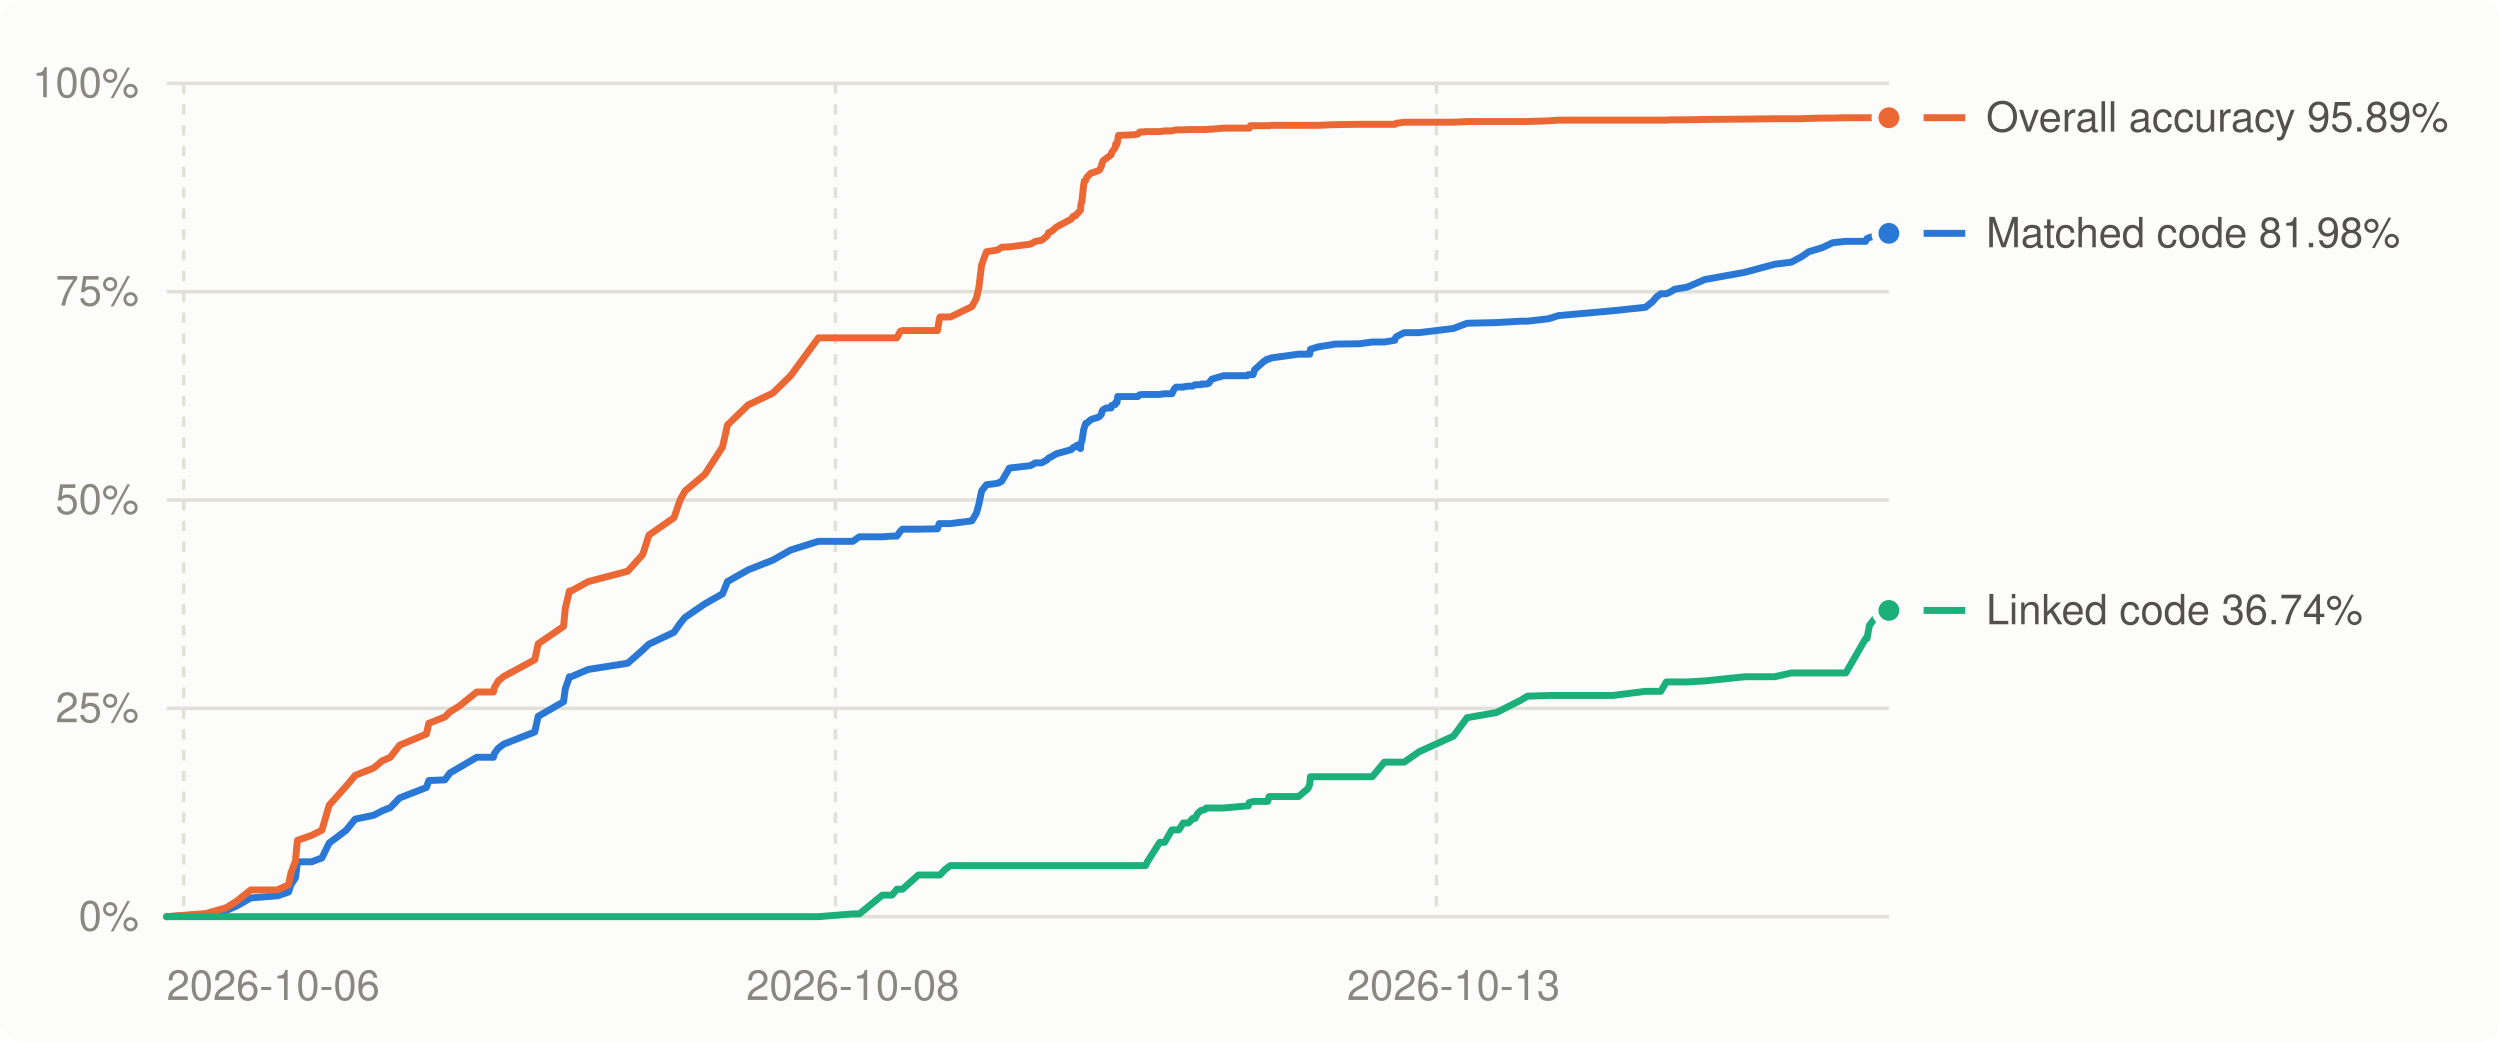
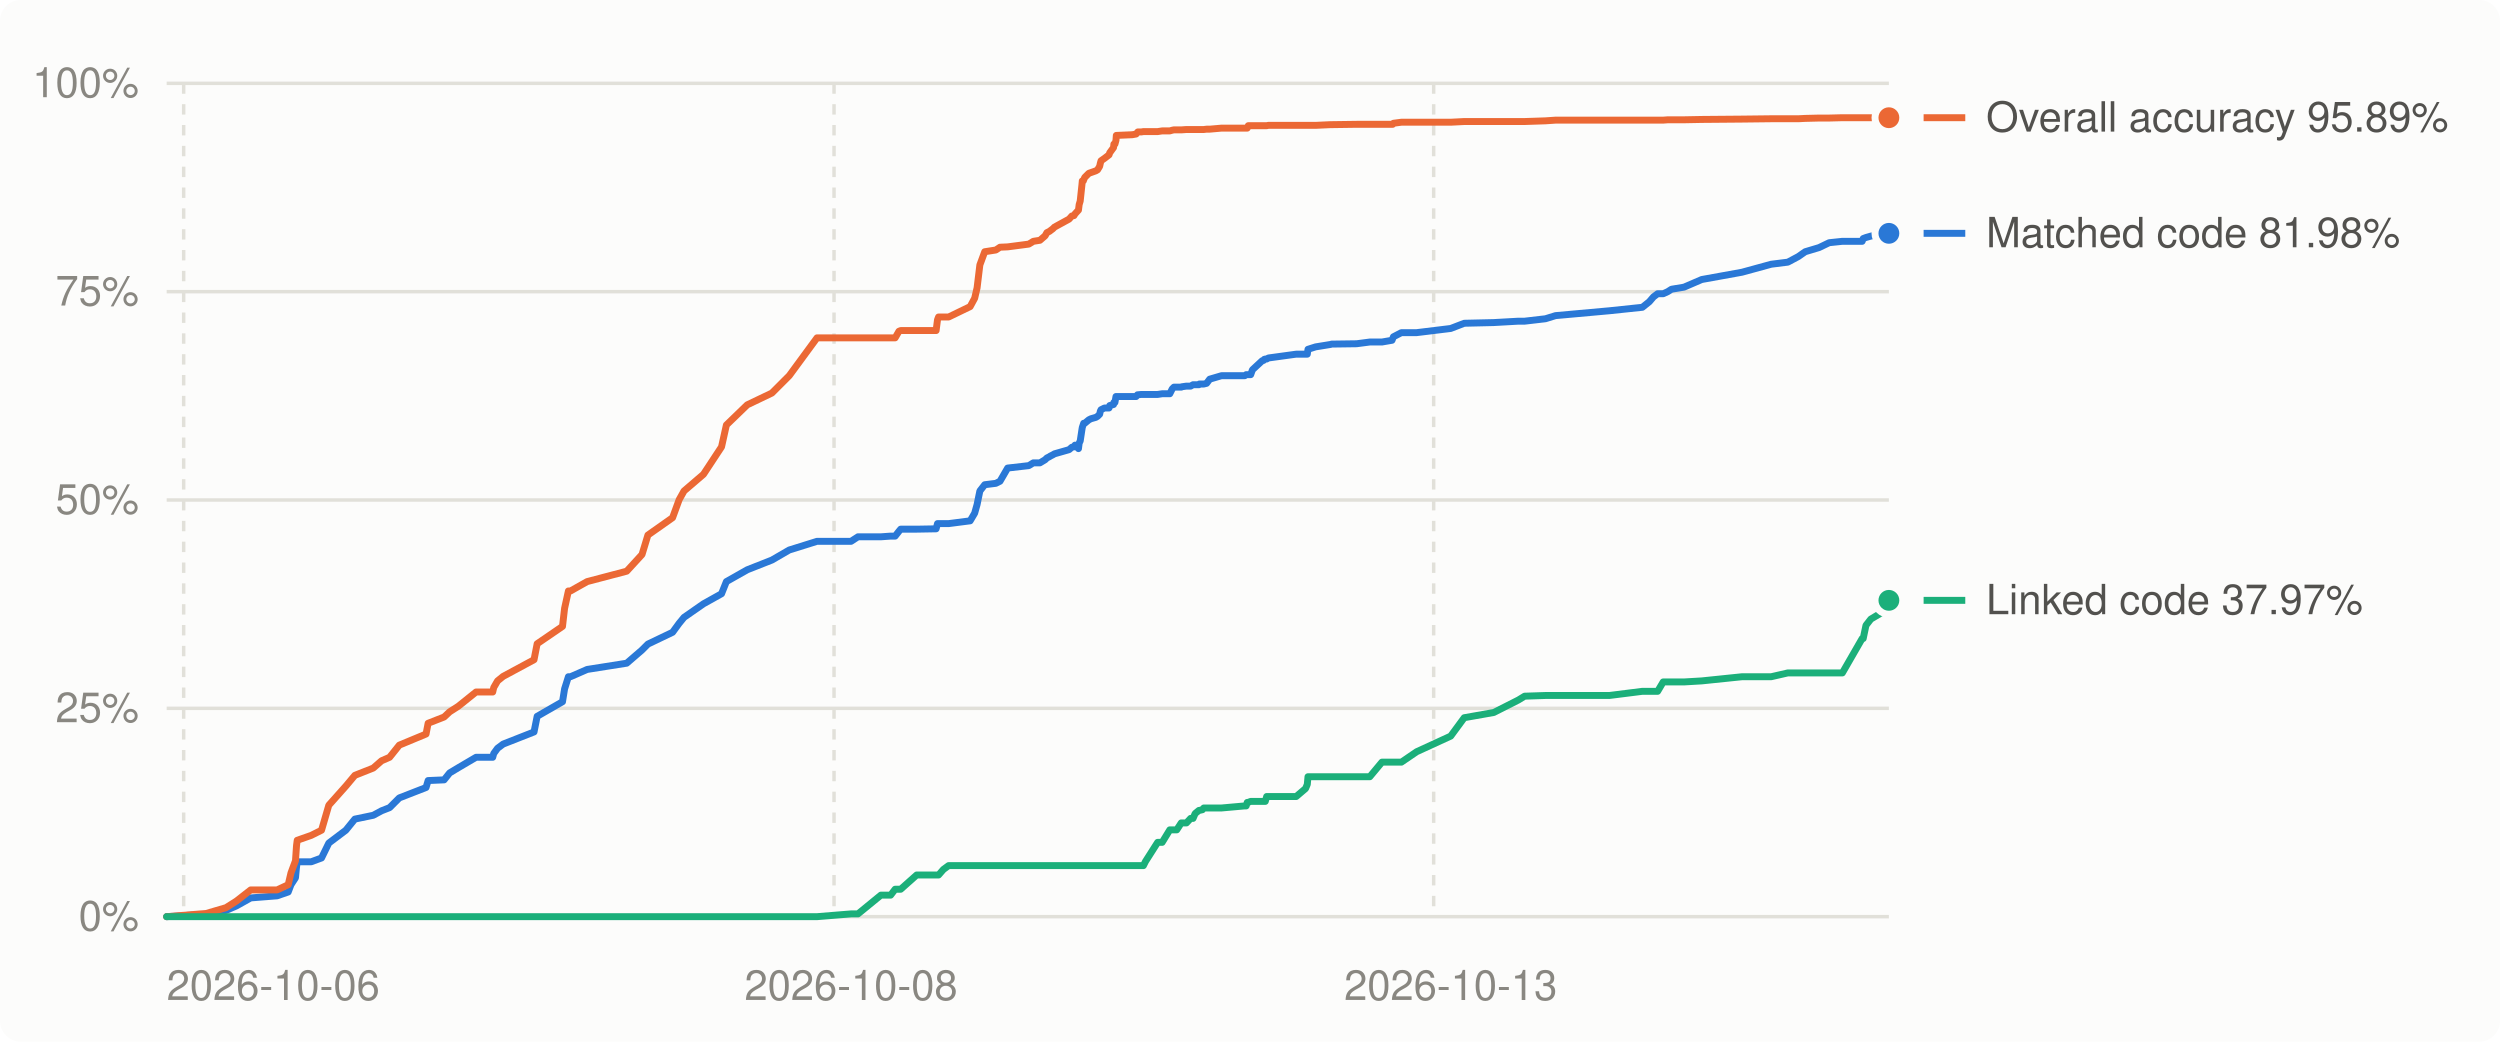
<svg xmlns="http://www.w3.org/2000/svg" viewBox="0 0 720 300" width="720" height="300" role="img" aria-label="Decompilation progress over time">
  <style>
.bg{fill:#fcfcfb}.grid{stroke:#e1e0d9}.muted{fill:#898781}.lbl{fill:#52514e}.ln0{stroke:#2a78d6}.dot0{fill:#2a78d6;stroke:#fcfcfb}.ln1{stroke:#eb6834}.dot1{fill:#eb6834;stroke:#fcfcfb}.ln2{stroke:#1baf7a}.dot2{fill:#1baf7a;stroke:#fcfcfb}
@media (prefers-color-scheme: dark){.bg{fill:#1a1a19}.grid{stroke:#2c2c2a}.muted{fill:#898781}.lbl{fill:#c3c2b7}.ln0{stroke:#3987e5}.dot0{fill:#3987e5;stroke:#1a1a19}.ln1{stroke:#d95926}.dot1{fill:#d95926;stroke:#1a1a19}.ln2{stroke:#199e70}.dot2{fill:#199e70;stroke:#1a1a19}}
text{font:12px -apple-system,BlinkMacSystemFont,'Segoe UI',Helvetica,Arial,sans-serif}
</style>
  <rect class="bg" width="720" height="300" rx="6" />
  <line x1="48" x2="544" y1="264.0" y2="264.0" class="grid" stroke-width="1" />
  <text x="40" y="268.0" class="muted" text-anchor="end">0%</text>
  <line x1="48" x2="544" y1="204.0" y2="204.0" class="grid" stroke-width="1" />
  <text x="40" y="208.0" class="muted" text-anchor="end">25%</text>
  <line x1="48" x2="544" y1="144.0" y2="144.0" class="grid" stroke-width="1" />
  <text x="40" y="148.0" class="muted" text-anchor="end">50%</text>
  <line x1="48" x2="544" y1="84.0" y2="84.0" class="grid" stroke-width="1" />
  <text x="40" y="88.0" class="muted" text-anchor="end">75%</text>
  <line x1="48" x2="544" y1="24.0" y2="24.0" class="grid" stroke-width="1" />
  <text x="40" y="28.0" class="muted" text-anchor="end">100%</text>
  <line x1="52.9" x2="52.9" y1="24" y2="264" class="grid" stroke-width="1" stroke-dasharray="3 3" />
-   <line x1="240.6" x2="240.6" y1="24" y2="264" class="grid" stroke-width="1" stroke-dasharray="3 3" />
-   <line x1="413.7" x2="413.7" y1="24" y2="264" class="grid" stroke-width="1" stroke-dasharray="3 3" />
+   <line x1="240.2" x2="240.2" y1="24" y2="264" class="grid" stroke-width="1" stroke-dasharray="3 3" />
+   <line x1="412.9" x2="412.9" y1="24" y2="264" class="grid" stroke-width="1" stroke-dasharray="3 3" />
  <text class="muted" x="48.0" y="288" text-anchor="start">2026-10-06</text>
-   <text class="muted" x="245.6" y="288" text-anchor="middle">2026-10-08</text>
-   <text class="muted" x="418.6" y="288" text-anchor="middle">2026-10-13</text>
-   <polyline points="48.0,264.0 57.9,263.4 59.3,263.3 65.2,262.2 68.2,260.9 72.2,258.6 79.9,258.0 83.1,256.9 83.8,254.8 85.1,252.8 85.5,249.7 85.7,248.2 89.7,248.2 92.7,247.1 94.8,242.8 99.7,239.1 102.3,235.9 107.6,234.8 110.1,233.5 112.4,232.6 115.1,229.8 122.8,226.8 123.5,224.8 128.1,224.6 129.6,222.6 132.2,221.1 137.3,218.1 142.1,218.1 142.4,217.0 143.5,215.5 145.1,214.3 154.0,210.8 155.0,206.3 162.3,202.1 162.8,198.4 164.0,194.9 164.5,194.9 169.4,192.8 180.8,191.0 185.1,187.2 186.9,185.5 194.1,182.1 195.9,179.5 197.3,177.8 203.0,173.9 208.1,171.0 209.5,167.5 215.5,164.1 222.6,161.3 227.7,158.4 235.7,155.9 245.6,155.9 247.5,154.6 254.1,154.6 256.9,154.4 258.3,154.4 259.3,153.0 259.9,152.4 264.5,152.4 270.0,152.3 270.5,150.8 270.7,150.8 272.2,150.8 273.7,150.8 279.9,150.0 281.2,147.8 281.9,145.3 282.7,141.4 284.1,139.6 287.3,139.2 288.5,138.6 290.7,134.8 296.8,134.1 298.2,133.3 300.0,133.3 301.6,132.4 302.0,131.9 302.9,131.5 303.0,131.4 303.7,131.0 304.2,130.7 308.5,129.5 309.2,128.8 309.8,128.7 310.2,128.2 311.2,129.2 311.3,127.6 311.6,127.0 312.1,123.7 312.3,123.1 312.6,122.2 312.7,121.9 313.0,121.9 314.1,120.9 314.8,120.6 316.2,120.2 316.7,119.9 317.2,119.3 317.4,118.4 317.7,118.0 318.6,117.5 320.0,117.5 320.1,116.8 321.2,116.5 321.3,115.9 321.7,115.9 321.9,114.2 322.1,114.2 324.4,114.2 326.7,114.2 327.7,114.2 328.2,113.7 328.3,113.7 329.3,113.6 329.9,113.6 330.5,113.6 334.0,113.6 335.4,113.4 337.5,113.4 338.2,112.0 338.7,111.5 339.5,111.5 340.8,111.5 340.9,111.4 342.3,111.2 343.5,111.2 344.2,110.8 344.9,110.8 345.9,110.8 346.0,110.6 346.9,110.6 347.2,110.6 347.4,110.6 348.1,110.4 349.0,109.2 352.4,108.2 359.2,108.2 359.5,107.9 359.8,107.9 360.1,107.9 360.4,107.9 360.9,107.9 361.3,106.5 364.2,103.9 364.6,103.8 364.8,103.5 365.1,103.4 365.5,103.4 366.0,103.1 374.0,102.0 376.7,102.0 377.2,102.0 377.4,100.6 379.6,99.9 384.0,99.2 384.3,99.1 391.5,99.0 395.2,98.5 398.7,98.5 401.7,98.0 401.8,97.5 402.1,97.0 404.4,95.8 408.7,95.8 418.6,94.6 422.5,93.1 431.0,92.9 438.1,92.5 439.9,92.5 446.0,91.8 448.8,90.9 464.4,89.5 473.9,88.5 475.9,86.9 477.1,85.5 478.3,84.6 479.9,84.6 481.2,84.0 482.3,83.3 485.9,82.7 491.0,80.5 502.6,78.4 511.1,76.1 515.9,75.5 518.9,73.9 520.9,72.5 524.9,71.3 527.8,69.9 531.6,69.5 537.3,69.5 537.7,68.7 538.4,68.4 539.8,68.0 544.0,67.2" fill="none" class="ln0" stroke-width="2" stroke-linejoin="round" stroke-linecap="round" />
-   <polyline points="48.0,264.0 57.9,263.2 59.3,263.1 65.2,261.4 68.2,259.5 72.2,256.3 79.9,256.3 83.1,254.8 83.8,251.4 85.1,247.9 85.5,243.5 85.7,242.0 89.7,240.6 92.7,239.1 94.8,231.9 99.7,226.4 102.3,223.3 107.6,221.2 110.1,219.1 112.4,218.1 115.1,214.6 122.8,211.4 123.5,208.3 128.1,206.5 129.6,205.0 132.2,203.4 137.3,199.3 142.1,199.3 142.4,198.0 143.5,196.1 145.1,194.8 154.0,190.0 155.0,185.4 162.3,180.4 162.8,175.2 164.0,170.2 164.5,170.2 169.4,167.5 180.8,164.5 185.1,159.7 186.9,154.1 194.1,149.1 195.9,143.9 197.3,141.4 203.0,136.6 208.1,128.7 209.5,122.4 215.5,116.6 222.6,113.2 227.7,108.2 235.7,97.3 245.6,97.3 247.5,97.3 254.1,97.3 256.9,97.3 258.3,97.3 259.3,95.4 259.9,95.2 264.5,95.2 270.0,95.2 270.5,92.1 270.7,91.3 272.2,91.3 273.7,91.3 279.9,88.3 281.2,85.9 281.9,82.9 282.7,76.3 284.1,72.5 287.3,72.0 288.5,71.2 290.7,71.1 296.8,70.3 298.2,69.5 300.0,69.2 301.6,67.9 302.0,67.0 302.9,66.6 303.0,66.5 303.7,65.9 304.2,65.4 308.5,63.1 309.2,62.2 309.8,62.1 310.2,61.6 311.2,60.5 311.3,58.9 311.6,57.9 312.1,53.2 312.3,52.1 312.6,52.1 312.7,51.8 313.0,51.1 314.1,49.9 314.8,49.7 316.2,49.2 316.7,48.9 317.2,47.9 317.4,47.0 317.7,46.3 318.6,45.6 320.0,44.6 320.1,44.0 321.2,42.5 321.3,41.5 321.7,41.5 321.9,40.4 322.1,39.0 324.4,38.9 326.7,38.8 327.7,38.6 328.2,38.1 328.3,38.0 329.3,38.0 329.9,37.9 330.5,37.9 334.0,37.9 335.4,37.7 337.5,37.7 338.2,37.5 338.7,37.4 339.5,37.4 340.8,37.4 340.9,37.4 342.3,37.3 343.5,37.3 344.2,37.3 344.9,37.3 345.9,37.3 346.0,37.3 346.9,37.3 347.2,37.3 347.4,37.3 348.1,37.2 349.0,37.2 352.4,36.9 359.2,36.9 359.5,36.9 359.8,36.9 360.1,36.2 360.4,36.2 360.9,36.2 361.3,36.2 364.2,36.2 364.6,36.2 364.8,36.2 365.1,36.2 365.5,36.2 366.0,36.1 374.0,36.1 376.7,36.1 377.2,36.1 377.4,36.1 379.6,36.1 384.0,35.9 384.3,35.9 391.5,35.8 395.2,35.8 398.7,35.8 401.7,35.8 401.8,35.8 402.1,35.5 404.4,35.2 408.7,35.2 418.6,35.2 422.5,35.0 431.0,35.0 438.1,35.0 439.9,35.0 446.0,34.8 448.8,34.6 464.4,34.6 473.9,34.6 475.9,34.6 477.1,34.6 478.3,34.6 479.9,34.6 481.2,34.5 482.3,34.5 485.9,34.5 491.0,34.4 502.6,34.3 511.1,34.2 515.9,34.2 518.9,34.2 520.9,34.1 524.9,34.0 527.8,34.0 531.6,33.9 537.3,33.9 537.7,33.9 538.4,33.9 539.8,33.9 544.0,33.9" fill="none" class="ln1" stroke-width="2" stroke-linejoin="round" stroke-linecap="round" />
-   <polyline points="48.0,264.0 57.9,264.0 59.3,264.0 65.2,264.0 68.2,264.0 72.2,264.0 79.9,264.0 83.1,264.0 83.8,264.0 85.1,264.0 85.5,264.0 85.7,264.0 89.7,264.0 92.7,264.0 94.8,264.0 99.7,264.0 102.3,264.0 107.6,264.0 110.1,264.0 112.4,264.0 115.1,264.0 122.8,264.0 123.5,264.0 128.1,264.0 129.6,264.0 132.2,264.0 137.3,264.0 142.1,264.0 142.4,264.0 143.5,264.0 145.1,264.0 154.0,264.0 155.0,264.0 162.3,264.0 162.8,264.0 164.0,264.0 164.5,264.0 169.4,264.0 180.8,264.0 185.1,264.0 186.9,264.0 194.1,264.0 195.9,264.0 197.3,264.0 203.0,264.0 208.1,264.0 209.5,264.0 215.5,264.0 222.6,264.0 227.7,264.0 235.7,264.0 245.6,263.2 247.5,263.2 254.1,257.8 256.9,257.8 258.3,256.1 259.3,256.1 259.9,256.1 264.5,252.0 270.0,252.0 270.5,252.0 270.7,252.0 272.2,250.4 273.7,249.3 279.9,249.3 281.2,249.3 281.9,249.3 282.7,249.3 284.1,249.3 287.3,249.3 288.5,249.3 290.7,249.3 296.8,249.3 298.2,249.3 300.0,249.3 301.6,249.3 302.0,249.3 302.9,249.3 303.0,249.3 303.7,249.3 304.2,249.3 308.5,249.3 309.2,249.3 309.8,249.3 310.2,249.3 311.2,249.3 311.3,249.3 311.6,249.3 312.1,249.3 312.3,249.3 312.6,249.3 312.7,249.3 313.0,249.3 314.1,249.3 314.8,249.3 316.2,249.3 316.7,249.3 317.2,249.3 317.4,249.3 317.7,249.3 318.6,249.3 320.0,249.3 320.1,249.3 321.2,249.3 321.3,249.3 321.7,249.3 321.9,249.3 322.1,249.3 324.4,249.3 326.7,249.3 327.7,249.3 328.2,249.3 328.3,249.3 329.3,249.3 329.9,249.3 330.5,248.1 334.0,242.6 335.4,242.6 337.5,239.0 338.2,239.0 338.7,239.0 339.5,239.0 340.8,237.0 340.9,237.0 342.3,237.0 343.5,235.7 344.2,235.7 344.9,234.3 345.9,233.4 346.0,233.4 346.9,233.2 347.2,232.9 347.4,232.7 348.1,232.7 349.0,232.7 352.4,232.7 359.2,232.1 359.5,232.1 359.8,231.1 360.1,231.1 360.4,231.0 360.9,230.8 361.3,230.8 364.2,230.8 364.6,230.8 364.8,230.8 365.1,230.8 365.5,229.4 366.0,229.4 374.0,229.4 376.7,227.1 377.2,225.9 377.4,223.7 379.6,223.7 384.0,223.7 384.3,223.7 391.5,223.7 395.2,223.7 398.7,219.5 401.7,219.5 401.8,219.5 402.1,219.5 404.4,219.5 408.7,216.5 418.6,212.0 422.5,206.7 431.0,205.2 438.1,201.6 439.9,200.5 446.0,200.3 448.8,200.3 464.4,200.3 473.9,199.1 475.9,199.1 477.1,199.1 478.3,199.1 479.9,196.4 481.2,196.4 482.3,196.4 485.9,196.4 491.0,196.1 502.6,194.9 511.1,194.9 515.9,193.8 518.9,193.8 520.9,193.8 524.9,193.8 527.8,193.8 531.6,193.8 537.3,183.9 537.7,183.9 538.4,180.1 539.8,178.3 544.0,175.8" fill="none" class="ln2" stroke-width="2" stroke-linejoin="round" stroke-linecap="round" />
+   <text class="muted" x="245.1" y="288" text-anchor="middle">2026-10-08</text>
+   <text class="muted" x="417.8" y="288" text-anchor="middle">2026-10-13</text>
+   <polyline points="48.0,264.0 57.8,263.4 59.3,263.3 65.1,262.2 68.1,260.9 72.2,258.6 79.8,258.0 83.0,256.9 83.8,254.8 85.1,252.8 85.4,249.7 85.6,248.2 89.6,248.2 92.6,247.1 94.7,242.8 99.6,239.1 102.2,235.9 107.5,234.8 109.9,233.5 112.2,232.6 115.0,229.8 122.7,226.8 123.3,224.8 127.9,224.6 129.5,222.6 132.0,221.1 137.1,218.1 141.9,218.1 142.2,217.0 143.3,215.5 144.9,214.3 153.8,210.8 154.7,206.3 162.0,202.1 162.6,198.4 163.7,194.9 164.3,194.9 169.1,192.8 180.5,191.0 184.9,187.2 186.6,185.5 193.7,182.1 195.6,179.5 197.0,177.8 202.6,173.9 207.8,171.0 209.2,167.5 215.2,164.1 222.3,161.3 227.3,158.4 235.3,155.9 245.1,155.9 247.1,154.6 253.7,154.6 256.5,154.4 257.8,154.4 258.9,153.0 259.4,152.4 264.0,152.4 269.6,152.3 270.0,150.8 270.3,150.8 271.7,150.8 273.2,150.8 279.4,150.0 280.7,147.8 281.4,145.3 282.2,141.4 283.6,139.6 286.8,139.2 288.0,138.6 290.2,134.8 296.3,134.1 297.6,133.3 299.5,133.3 301.0,132.4 301.5,131.9 302.3,131.5 302.4,131.4 303.2,131.0 303.7,130.7 307.9,129.5 308.7,128.8 309.3,128.7 309.6,128.2 310.6,129.2 310.8,127.6 311.1,127.0 311.6,123.7 311.7,123.1 312.0,122.2 312.1,121.9 312.4,121.9 313.6,120.9 314.2,120.6 315.6,120.2 316.1,119.9 316.7,119.3 316.9,118.4 317.1,118.0 318.1,117.5 319.4,117.5 319.6,116.8 320.7,116.5 320.8,115.9 321.1,115.9 321.4,114.2 321.5,114.2 323.8,114.2 326.1,114.2 327.2,114.2 327.6,113.7 327.7,113.7 328.7,113.6 329.3,113.6 329.9,113.6 333.4,113.6 334.7,113.4 336.9,113.4 337.6,112.0 338.1,111.5 338.9,111.5 340.2,111.5 340.3,111.4 341.7,111.2 342.9,111.2 343.6,110.8 344.2,110.8 345.3,110.8 345.4,110.6 346.3,110.6 346.5,110.6 346.7,110.6 347.5,110.4 348.4,109.2 351.8,108.2 358.5,108.2 358.9,107.9 359.2,107.9 359.5,107.9 359.7,107.9 360.2,107.9 360.7,106.5 363.5,103.9 363.9,103.8 364.1,103.5 364.4,103.4 364.8,103.4 365.3,103.1 373.3,102.0 376.0,102.0 376.5,102.0 376.7,100.6 378.9,99.9 383.2,99.2 383.5,99.1 390.7,99.0 394.5,98.5 398.0,98.5 400.9,98.0 401.1,97.5 401.3,97.0 403.6,95.8 408.0,95.8 417.8,94.6 421.7,93.1 430.2,92.9 437.3,92.5 439.1,92.5 445.1,91.8 448.0,90.9 463.5,89.5 473.0,88.5 475.0,86.9 476.2,85.5 477.4,84.6 479.0,84.6 480.3,84.0 481.4,83.3 485.0,82.7 490.1,80.5 501.7,78.4 510.1,76.1 514.9,75.5 517.9,73.9 519.9,72.5 523.9,71.3 526.8,69.9 530.6,69.5 536.3,69.5 536.6,68.7 537.4,68.4 538.8,68.0 543.0,67.2 544.0,67.2" fill="none" class="ln0" stroke-width="2" stroke-linejoin="round" stroke-linecap="round" />
+   <polyline points="48.0,264.0 57.8,263.2 59.3,263.1 65.1,261.4 68.1,259.5 72.2,256.3 79.8,256.3 83.0,254.8 83.8,251.4 85.1,247.9 85.4,243.5 85.6,242.0 89.6,240.6 92.6,239.1 94.7,231.9 99.6,226.4 102.2,223.3 107.5,221.2 109.9,219.1 112.2,218.1 115.0,214.6 122.7,211.4 123.3,208.3 127.9,206.5 129.5,205.0 132.0,203.4 137.1,199.3 141.9,199.3 142.2,198.0 143.3,196.1 144.9,194.8 153.8,190.0 154.7,185.4 162.0,180.4 162.6,175.2 163.7,170.2 164.3,170.2 169.1,167.5 180.5,164.5 184.9,159.7 186.6,154.1 193.7,149.1 195.6,143.9 197.0,141.4 202.6,136.6 207.8,128.7 209.2,122.4 215.2,116.6 222.3,113.2 227.3,108.2 235.3,97.3 245.1,97.3 247.1,97.3 253.7,97.3 256.5,97.3 257.8,97.3 258.9,95.4 259.4,95.2 264.0,95.2 269.6,95.2 270.0,92.1 270.3,91.3 271.7,91.3 273.2,91.3 279.4,88.3 280.7,85.9 281.4,82.9 282.2,76.3 283.6,72.5 286.8,72.0 288.0,71.2 290.2,71.1 296.3,70.3 297.6,69.5 299.5,69.2 301.0,67.9 301.5,67.0 302.3,66.6 302.4,66.5 303.2,65.9 303.7,65.4 307.9,63.1 308.7,62.2 309.3,62.1 309.6,61.6 310.6,60.5 310.8,58.9 311.1,57.9 311.6,53.2 311.7,52.1 312.0,52.1 312.1,51.8 312.4,51.1 313.6,49.9 314.2,49.7 315.6,49.2 316.1,48.9 316.7,47.9 316.9,47.0 317.1,46.3 318.1,45.6 319.4,44.6 319.6,44.0 320.7,42.5 320.8,41.5 321.1,41.5 321.4,40.4 321.5,39.0 323.8,38.9 326.1,38.8 327.2,38.6 327.6,38.1 327.7,38.0 328.7,38.0 329.3,37.9 329.9,37.9 333.4,37.9 334.7,37.7 336.9,37.7 337.6,37.5 338.1,37.4 338.9,37.4 340.2,37.4 340.3,37.4 341.7,37.3 342.9,37.3 343.6,37.3 344.2,37.3 345.3,37.3 345.4,37.3 346.3,37.3 346.5,37.3 346.7,37.3 347.5,37.2 348.4,37.2 351.8,36.9 358.5,36.9 358.9,36.9 359.2,36.9 359.5,36.2 359.7,36.2 360.2,36.2 360.7,36.2 363.5,36.2 363.9,36.2 364.1,36.2 364.4,36.2 364.8,36.2 365.3,36.1 373.3,36.1 376.0,36.1 376.5,36.1 376.7,36.1 378.9,36.1 383.2,35.9 383.5,35.9 390.7,35.8 394.5,35.8 398.0,35.8 400.9,35.8 401.1,35.8 401.3,35.5 403.6,35.2 408.0,35.2 417.8,35.2 421.7,35.0 430.2,35.0 437.3,35.0 439.1,35.0 445.1,34.8 448.0,34.6 463.5,34.6 473.0,34.6 475.0,34.6 476.2,34.6 477.4,34.6 479.0,34.6 480.3,34.5 481.4,34.5 485.0,34.5 490.1,34.4 501.7,34.3 510.1,34.2 514.9,34.2 517.9,34.2 519.9,34.1 523.9,34.0 526.8,34.0 530.6,33.9 536.3,33.9 536.6,33.9 537.4,33.9 538.8,33.9 543.0,33.9 544.0,33.9" fill="none" class="ln1" stroke-width="2" stroke-linejoin="round" stroke-linecap="round" />
+   <polyline points="48.0,264.0 57.8,264.0 59.3,264.0 65.1,264.0 68.1,264.0 72.2,264.0 79.8,264.0 83.0,264.0 83.8,264.0 85.1,264.0 85.4,264.0 85.6,264.0 89.6,264.0 92.6,264.0 94.7,264.0 99.6,264.0 102.2,264.0 107.5,264.0 109.9,264.0 112.2,264.0 115.0,264.0 122.7,264.0 123.3,264.0 127.9,264.0 129.5,264.0 132.0,264.0 137.1,264.0 141.9,264.0 142.2,264.0 143.3,264.0 144.9,264.0 153.8,264.0 154.7,264.0 162.0,264.0 162.6,264.0 163.7,264.0 164.3,264.0 169.1,264.0 180.5,264.0 184.9,264.0 186.6,264.0 193.7,264.0 195.6,264.0 197.0,264.0 202.6,264.0 207.8,264.0 209.2,264.0 215.2,264.0 222.3,264.0 227.3,264.0 235.3,264.0 245.1,263.2 247.1,263.2 253.7,257.8 256.5,257.8 257.8,256.1 258.9,256.1 259.4,256.1 264.0,252.0 269.6,252.0 270.0,252.0 270.3,252.0 271.7,250.4 273.2,249.3 279.4,249.3 280.7,249.3 281.4,249.3 282.2,249.3 283.6,249.3 286.8,249.3 288.0,249.3 290.2,249.3 296.3,249.3 297.6,249.3 299.5,249.3 301.0,249.3 301.5,249.3 302.3,249.3 302.4,249.3 303.2,249.3 303.7,249.3 307.9,249.3 308.7,249.3 309.3,249.3 309.6,249.3 310.6,249.3 310.8,249.3 311.1,249.3 311.6,249.3 311.7,249.3 312.0,249.3 312.1,249.3 312.4,249.3 313.6,249.3 314.2,249.3 315.6,249.3 316.1,249.3 316.7,249.3 316.9,249.3 317.1,249.3 318.1,249.3 319.4,249.3 319.6,249.3 320.7,249.3 320.8,249.3 321.1,249.3 321.4,249.3 321.5,249.3 323.8,249.3 326.1,249.3 327.2,249.3 327.6,249.3 327.7,249.3 328.7,249.3 329.3,249.3 329.9,248.1 333.4,242.6 334.7,242.6 336.9,239.0 337.6,239.0 338.1,239.0 338.9,239.0 340.2,237.0 340.3,237.0 341.7,237.0 342.9,235.7 343.6,235.7 344.2,234.3 345.3,233.4 345.4,233.4 346.3,233.2 346.5,232.9 346.7,232.7 347.5,232.7 348.4,232.7 351.8,232.7 358.5,232.1 358.9,232.1 359.2,231.1 359.5,231.1 359.7,231.0 360.2,230.8 360.7,230.8 363.5,230.8 363.9,230.8 364.1,230.8 364.4,230.8 364.8,229.4 365.3,229.4 373.3,229.4 376.0,227.1 376.5,225.9 376.7,223.7 378.9,223.7 383.2,223.7 383.5,223.7 390.7,223.7 394.5,223.7 398.0,219.5 400.9,219.5 401.1,219.5 401.3,219.5 403.6,219.5 408.0,216.5 417.8,212.0 421.7,206.7 430.2,205.2 437.3,201.6 439.1,200.5 445.1,200.3 448.0,200.3 463.5,200.3 473.0,199.1 475.0,199.1 476.2,199.1 477.4,199.1 479.0,196.4 480.3,196.4 481.4,196.4 485.0,196.4 490.1,196.1 501.7,194.9 510.1,194.9 514.9,193.8 517.9,193.8 519.9,193.8 523.9,193.8 526.8,193.8 530.6,193.8 536.3,183.9 536.6,183.9 537.4,180.1 538.8,178.3 543.0,175.8 544.0,172.9" fill="none" class="ln2" stroke-width="2" stroke-linejoin="round" stroke-linecap="round" />
  <circle cx="544.0" cy="67.2" r="4" class="dot0" stroke-width="2" />
  <circle cx="544.0" cy="33.9" r="4" class="dot1" stroke-width="2" />
-   <circle cx="544.0" cy="175.8" r="4" class="dot2" stroke-width="2" />
-   <line x1="554" x2="566" y1="175.8" y2="175.8" class="ln2" stroke-width="2" />
-   <text class="lbl" x="572" y="179.8">Linked code 36.74%</text>
+   <circle cx="544.0" cy="172.9" r="4" class="dot2" stroke-width="2" />
+   <line x1="554" x2="566" y1="172.9" y2="172.9" class="ln2" stroke-width="2" />
+   <text class="lbl" x="572" y="176.9">Linked code 37.97%</text>
  <line x1="554" x2="566" y1="67.2" y2="67.2" class="ln0" stroke-width="2" />
  <text class="lbl" x="572" y="71.2">Matched code 81.98%</text>
  <line x1="554" x2="566" y1="33.9" y2="33.9" class="ln1" stroke-width="2" />
  <text class="lbl" x="572" y="37.9">Overall accuracy 95.89%</text>
</svg>
